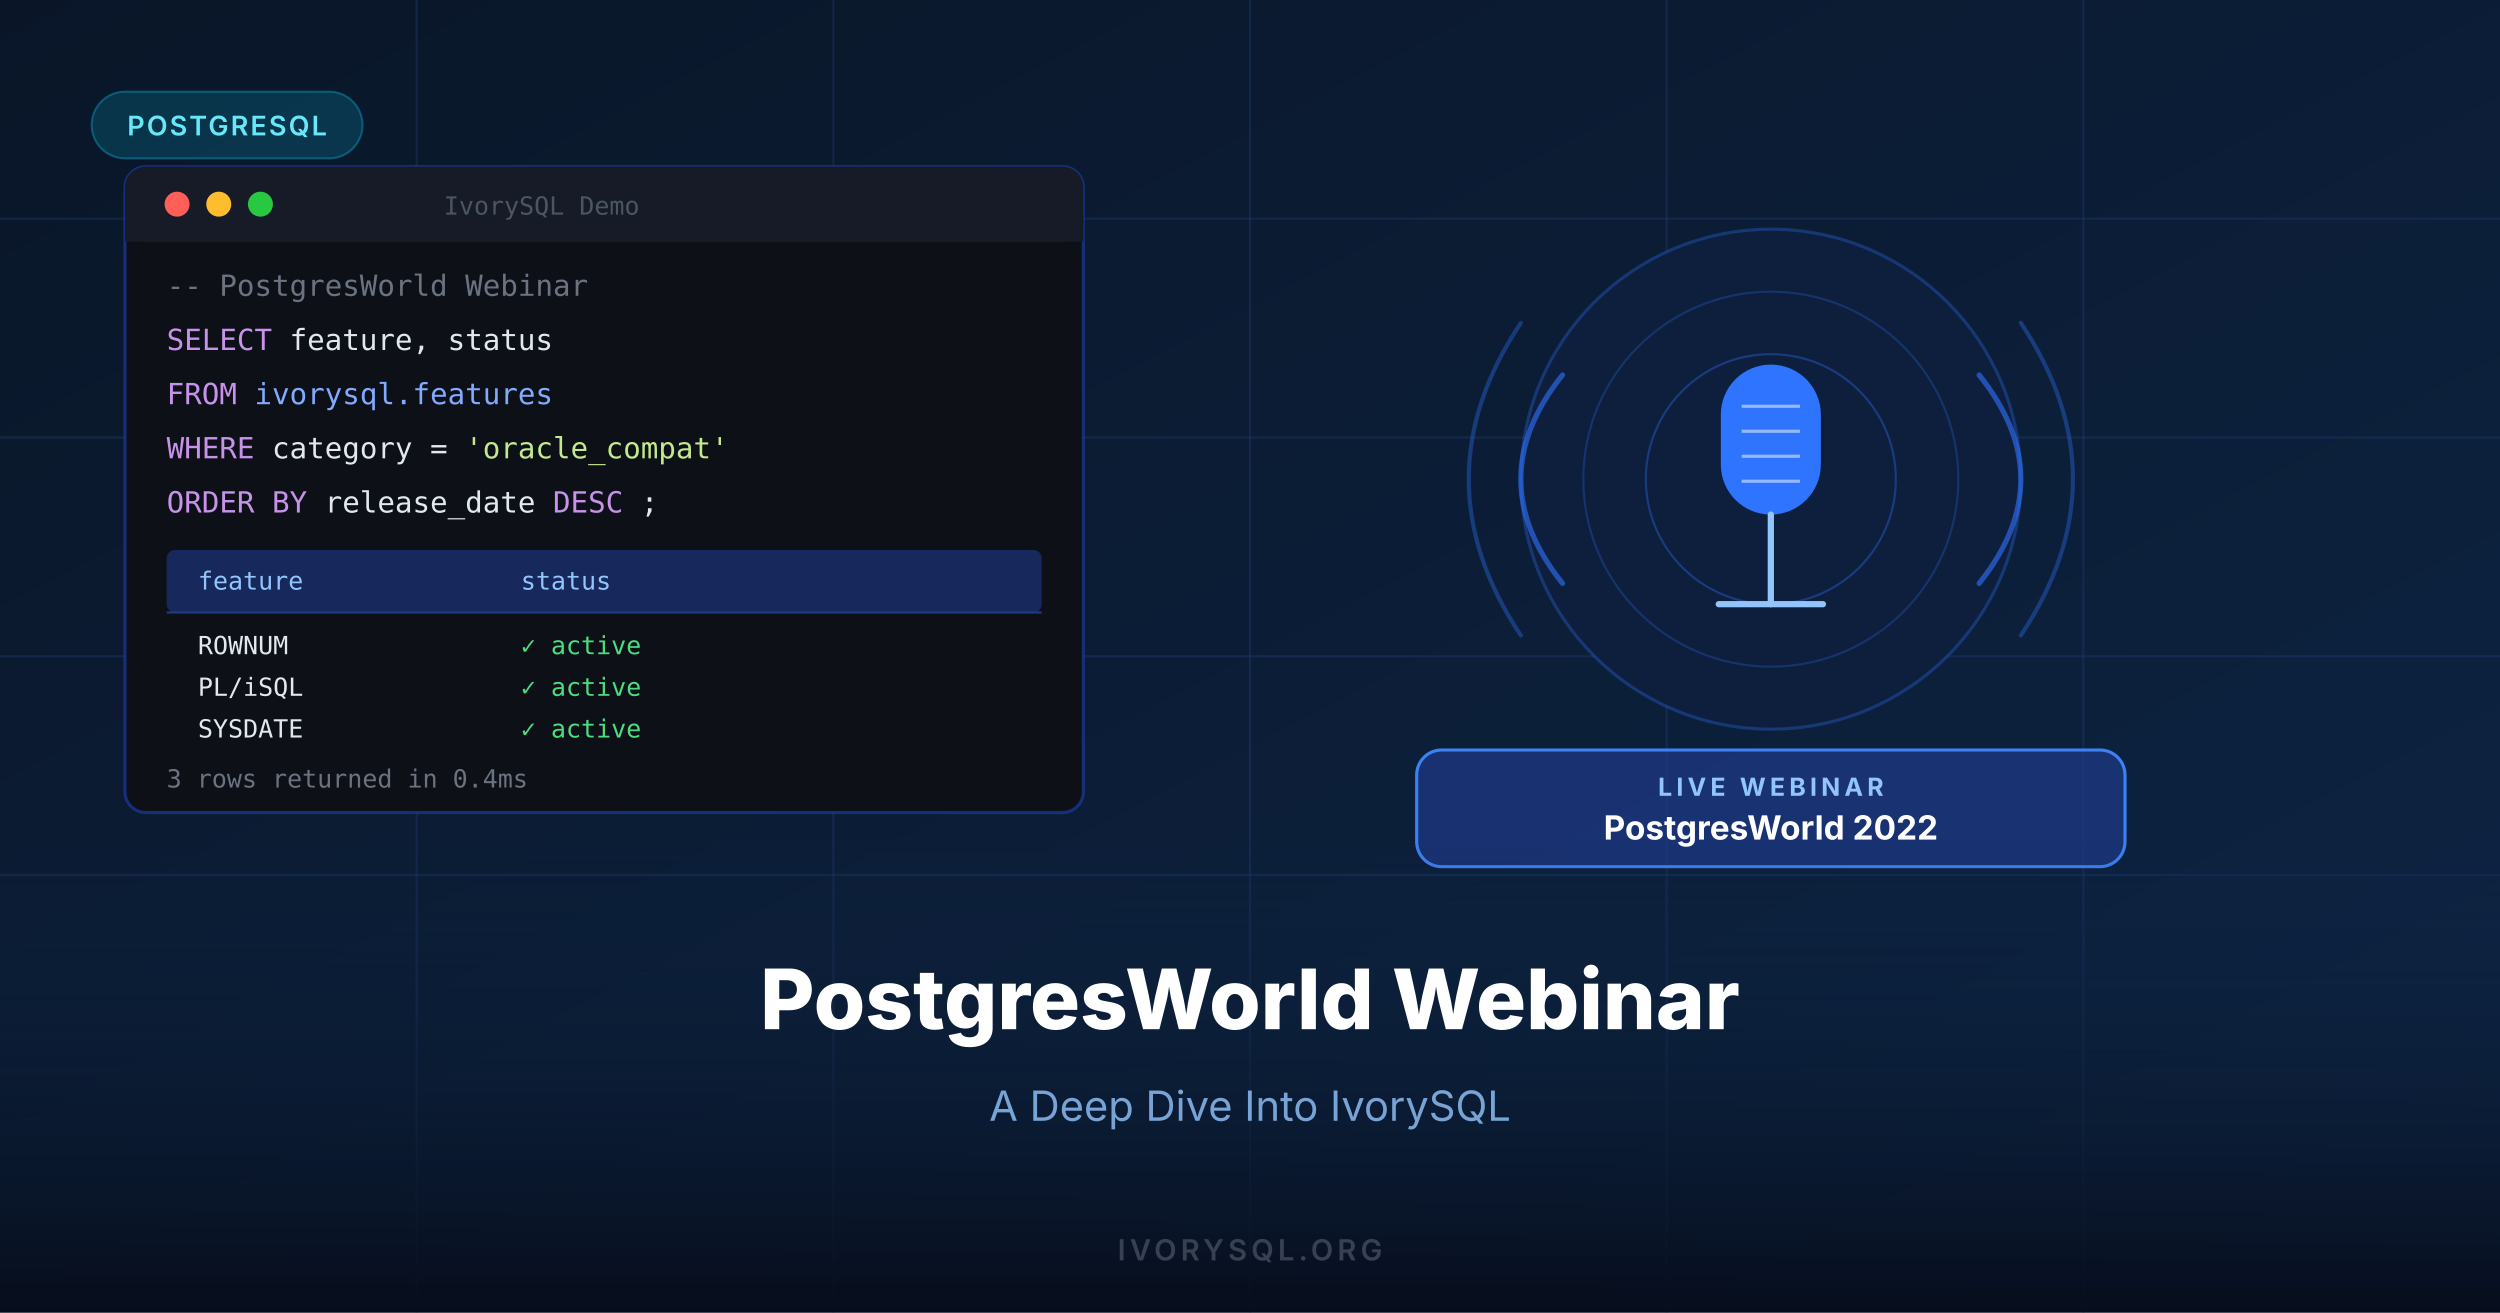
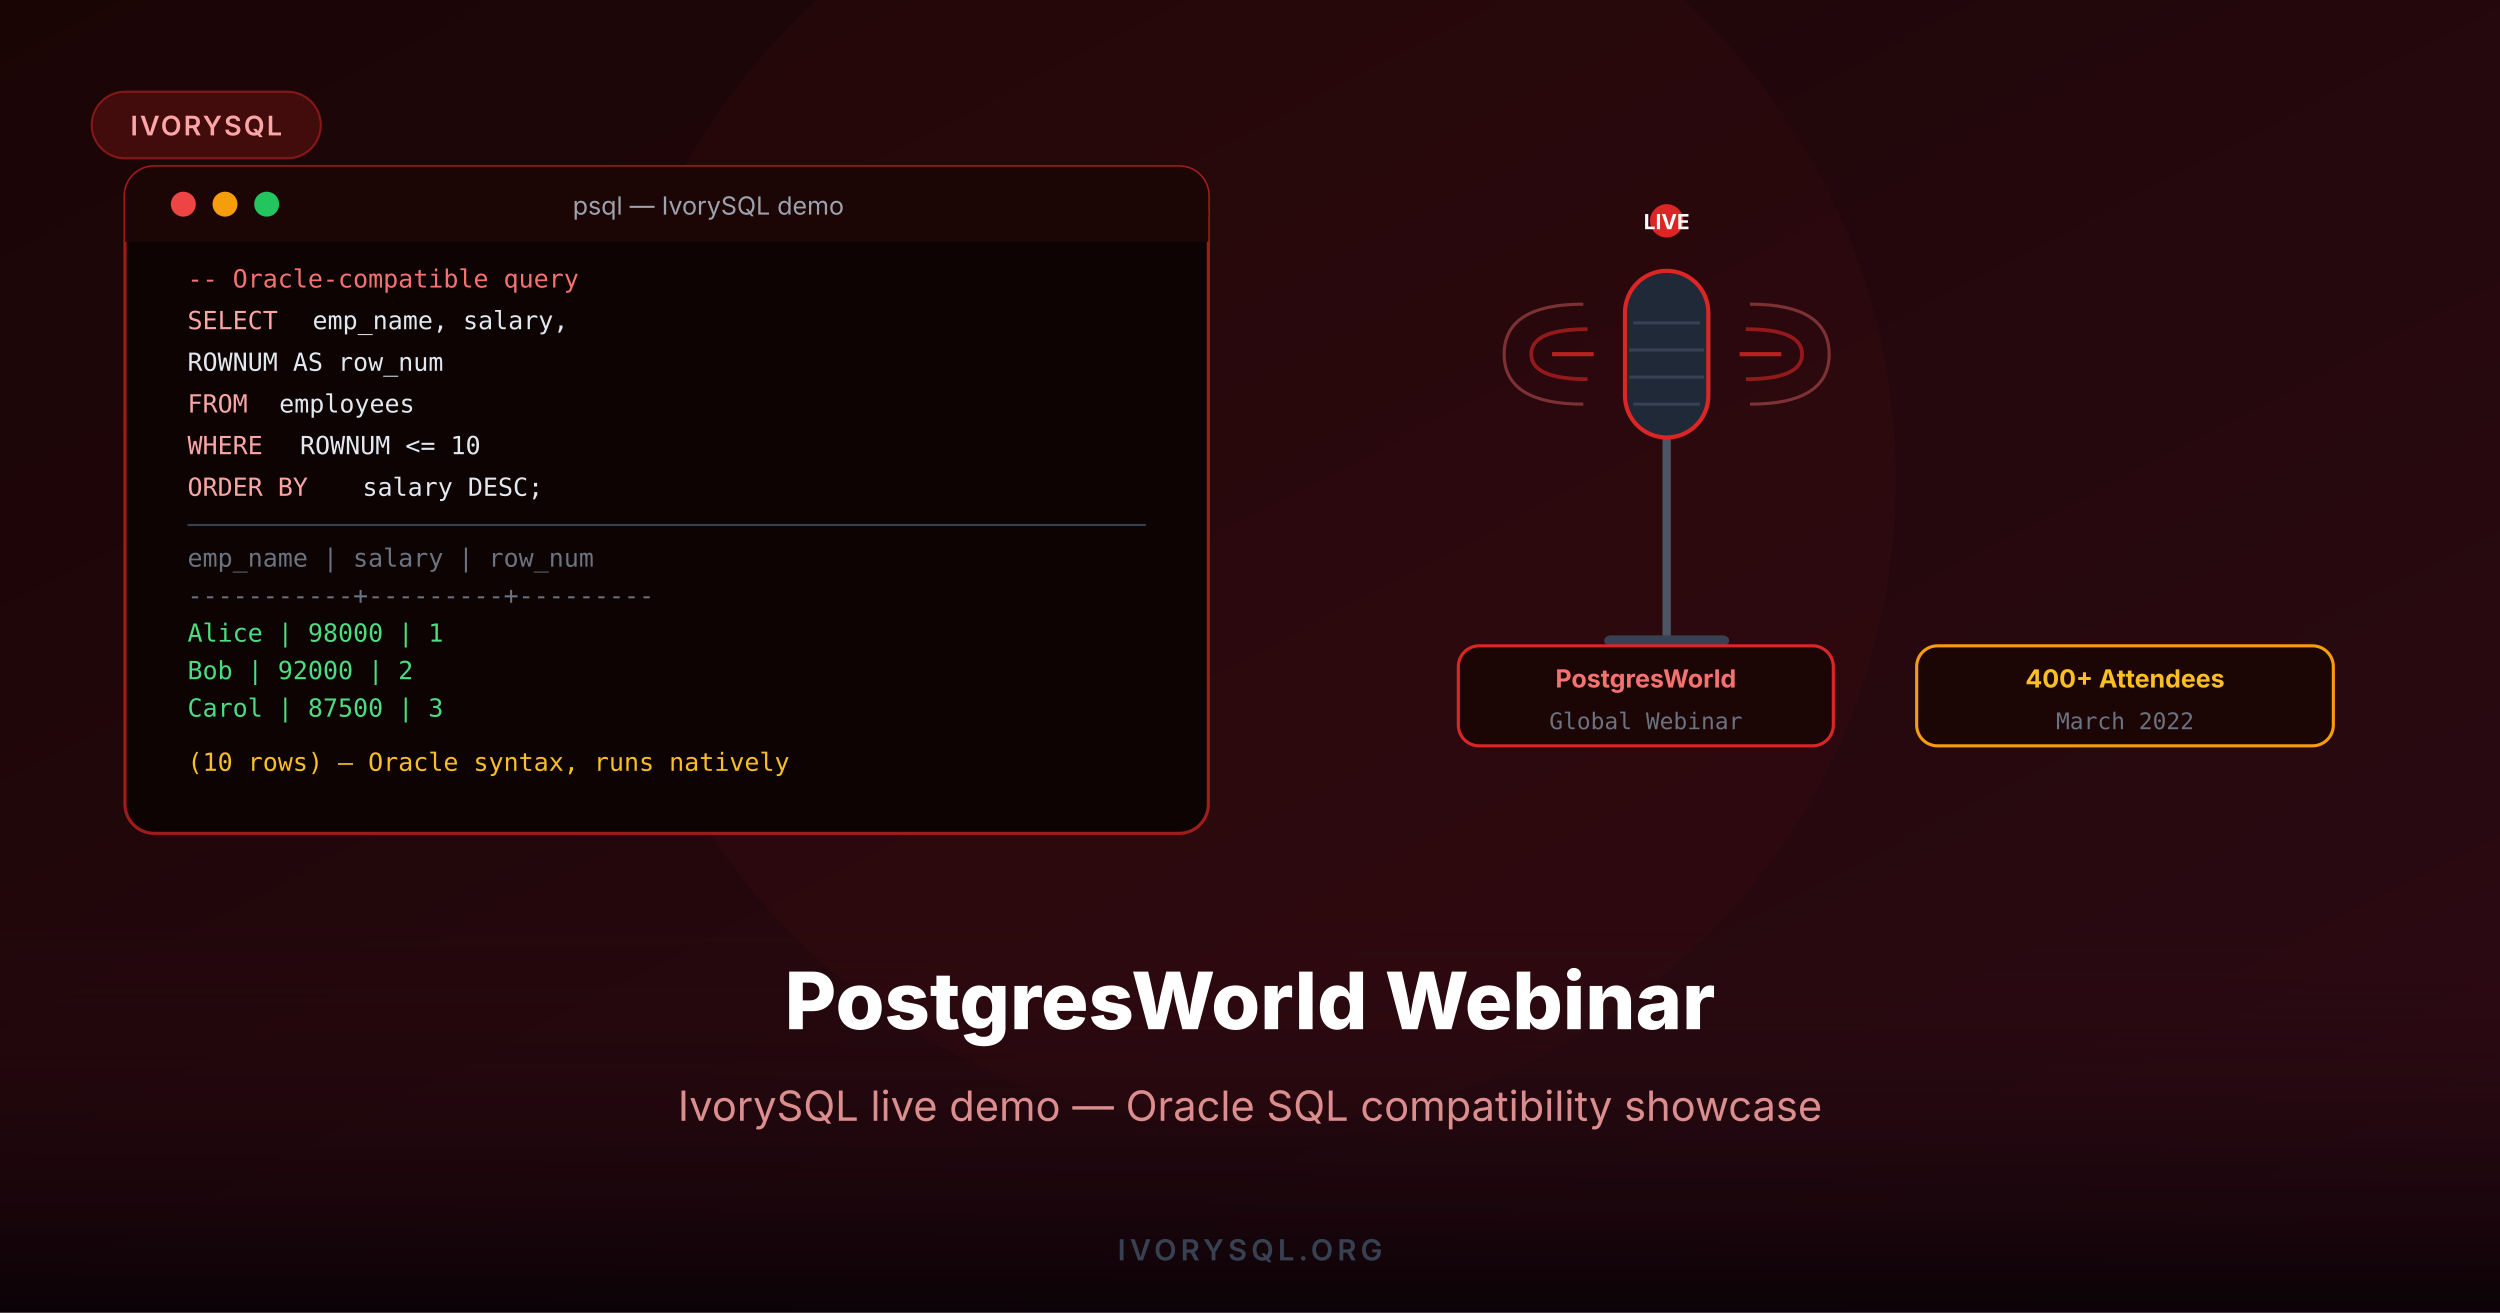
<svg xmlns="http://www.w3.org/2000/svg" width="1200" height="630">
  <defs>
    <linearGradient id="bg" x1="0" y1="0" x2="1" y2="1">
-       <stop offset="0%" stop-color="#0a1628" />
-       <stop offset="100%" stop-color="#0d2545" />
-     </linearGradient>
-     <linearGradient id="screen" x1="0" y1="0" x2="0" y2="1">
-       <stop offset="0%" stop-color="#111827" />
-       <stop offset="100%" stop-color="#0d1a33" />
+       <stop offset="0%" stop-color="#1a0505" />
+       <stop offset="100%" stop-color="#2d0a14" />
    </linearGradient>
  </defs>
  <rect width="1200" height="630" fill="url(#bg)" />
-   <g stroke="#1e3a6e" stroke-width="1" stroke-opacity="0.4">
-     <line x1="0" y1="105" x2="1200" y2="105" />
-     <line x1="0" y1="210" x2="1200" y2="210" />
-     <line x1="0" y1="315" x2="1200" y2="315" />
-     <line x1="0" y1="420" x2="1200" y2="420" />
-     <line x1="200" y1="0" x2="200" y2="630" />
-     <line x1="400" y1="0" x2="400" y2="630" />
-     <line x1="600" y1="0" x2="600" y2="630" />
-     <line x1="800" y1="0" x2="800" y2="630" />
-     <line x1="1000" y1="0" x2="1000" y2="630" />
+   <circle cx="600" cy="230" r="310" fill="#dc2626" fill-opacity="0.04" />
+   <rect x="60" y="80" width="520" height="320" rx="14" fill="#0d0303" stroke="#dc2626" stroke-width="1.5" stroke-opacity="0.7" />
+   <rect x="60" y="80" width="520" height="36" rx="14" fill="#1c0505" />
+   <rect x="60" y="102" width="520" height="14" fill="#1c0505" />
+   <circle cx="88" cy="98" r="6" fill="#ef4444" />
+   <circle cx="108" cy="98" r="6" fill="#f59e0b" />
+   <circle cx="128" cy="98" r="6" fill="#22c55e" />
+   <text x="340" y="103" font-family="system-ui,-apple-system,sans-serif" font-size="12" fill="#9ca3af" text-anchor="middle">psql — IvorySQL demo</text>
+   <text x="90" y="138" font-family="monospace" font-size="12" fill="#f87171">-- Oracle-compatible query</text>
+   <text x="90" y="158" font-family="monospace" font-size="12" fill="#fca5a5">SELECT</text>
+   <text x="150" y="158" font-family="monospace" font-size="12" fill="#e2e8f0">  emp_name, salary,</text>
+   <text x="90" y="178" font-family="monospace" font-size="12" fill="#e2e8f0">       ROWNUM AS row_num</text>
+   <text x="90" y="198" font-family="monospace" font-size="12" fill="#fca5a5">FROM</text>
+   <text x="134" y="198" font-family="monospace" font-size="12" fill="#e2e8f0">   employees</text>
+   <text x="90" y="218" font-family="monospace" font-size="12" fill="#fca5a5">WHERE</text>
+   <text x="144" y="218" font-family="monospace" font-size="12" fill="#e2e8f0">  ROWNUM &lt;= 10</text>
+   <text x="90" y="238" font-family="monospace" font-size="12" fill="#fca5a5">ORDER BY</text>
+   <text x="174" y="238" font-family="monospace" font-size="12" fill="#e2e8f0"> salary DESC;</text>
+   <line x1="90" y1="252" x2="550" y2="252" stroke="#374151" stroke-width="1" />
+   <text x="90" y="272" font-family="monospace" font-size="12" fill="#6b7280"> emp_name  | salary  | row_num</text>
+   <text x="90" y="290" font-family="monospace" font-size="12" fill="#6b7280">-----------+---------+---------</text>
+   <text x="90" y="308" font-family="monospace" font-size="12" fill="#4ade80"> Alice     |  98000  |   1</text>
+   <text x="90" y="326" font-family="monospace" font-size="12" fill="#4ade80"> Bob       |  92000  |   2</text>
+   <text x="90" y="344" font-family="monospace" font-size="12" fill="#4ade80"> Carol     |  87500  |   3</text>
+   <text x="90" y="370" font-family="monospace" font-size="12" fill="#fbbf24">(10 rows)  — Oracle syntax, runs natively</text>
+   <g transform="translate(800, 130)">
+     <rect x="-2" y="80" width="4" height="100" fill="#4b5563" />
+     <rect x="-30" y="175" width="60" height="5" rx="3" fill="#374151" />
+     <rect x="-20" y="0" width="40" height="80" rx="20" fill="#1f2937" stroke="#dc2626" stroke-width="2" />
+     <line x1="-16" y1="25" x2="16" y2="25" stroke="#374151" stroke-width="1.5" />
+     <line x1="-18" y1="38" x2="18" y2="38" stroke="#374151" stroke-width="1.5" />
+     <line x1="-18" y1="51" x2="18" y2="51" stroke="#374151" stroke-width="1.5" />
+     <line x1="-16" y1="64" x2="16" y2="64" stroke="#374151" stroke-width="1.5" />
+     <path d="M 35,40 Q 55,40 55,40" stroke="#dc2626" stroke-width="2" fill="none" stroke-opacity="0.8" />
+     <path d="M 38,28 Q 65,28 65,40 Q 65,52 38,52" stroke="#dc2626" stroke-width="1.8" fill="none" stroke-opacity="0.6" />
+     <path d="M 40,16 Q 78,16 78,40 Q 78,64 40,64" stroke="#f87171" stroke-width="1.5" fill="none" stroke-opacity="0.4" />
+     <path d="M-35,40 Q-55,40-55,40" stroke="#dc2626" stroke-width="2" fill="none" stroke-opacity="0.8" />
+     <path d="M-38,28 Q-65,28-65,40 Q-65,52-38,52" stroke="#dc2626" stroke-width="1.8" fill="none" stroke-opacity="0.6" />
+     <path d="M-40,16 Q-78,16-78,40 Q-78,64-40,64" stroke="#f87171" stroke-width="1.5" fill="none" stroke-opacity="0.4" />
+     <circle cx="0" cy="-24" r="8" fill="#dc2626" />
+     <text x="0" y="-20" font-family="system-ui,-apple-system,sans-serif" font-size="10" font-weight="700" fill="#ffffff" text-anchor="middle">LIVE</text>
  </g>
-   <rect x="60" y="80" width="460" height="310" rx="10" fill="#0d1117" stroke="#1e40af" stroke-width="1.5" stroke-opacity="0.6" />
-   <rect x="60" y="80" width="460" height="36" rx="10" fill="#161b27" />
-   <rect x="60" y="104" width="460" height="12" fill="#161b27" />
-   <circle cx="85" cy="98" r="6" fill="#ff5f57" />
-   <circle cx="105" cy="98" r="6" fill="#ffbd2e" />
-   <circle cx="125" cy="98" r="6" fill="#28c840" />
-   <text x="260" y="103" font-family="monospace" font-size="12" fill="#4b5563" text-anchor="middle">IvorySQL Demo</text>
-   <text x="80" y="142" font-family="monospace" font-size="14" fill="#6b7280">-- PostgresWorld Webinar</text>
-   <text x="80" y="168" font-family="monospace" font-size="14">
-     <tspan fill="#c792ea">SELECT</tspan>
-     <tspan fill="#e2e8f0"> feature, status</tspan>
-   </text>
-   <text x="80" y="194" font-family="monospace" font-size="14">
-     <tspan fill="#c792ea">FROM</tspan>
-     <tspan fill="#82aaff"> ivorysql.features</tspan>
-   </text>
-   <text x="80" y="220" font-family="monospace" font-size="14">
-     <tspan fill="#c792ea">WHERE</tspan>
-     <tspan fill="#e2e8f0"> category = </tspan>
-     <tspan fill="#c3e88d">'oracle_compat'</tspan>
-   </text>
-   <text x="80" y="246" font-family="monospace" font-size="14">
-     <tspan fill="#c792ea">ORDER BY</tspan>
-     <tspan fill="#e2e8f0"> release_date </tspan>
-     <tspan fill="#c792ea">DESC</tspan>
-     <tspan fill="#e2e8f0">;</tspan>
-   </text>
-   <rect x="80" y="264" width="420" height="30" rx="4" fill="#1e3a8a" fill-opacity="0.6" />
-   <text x="95" y="283" font-family="monospace" font-size="12" fill="#93c5fd">feature</text>
-   <text x="250" y="283" font-family="monospace" font-size="12" fill="#93c5fd">status</text>
-   <line x1="80" y1="294" x2="500" y2="294" stroke="#1e3a8a" stroke-width="1" />
-   <text x="95" y="314" font-family="monospace" font-size="12" fill="#e2e8f0">ROWNUM</text>
-   <text x="250" y="314" font-family="monospace" font-size="12" fill="#4ade80">✓ active</text>
-   <text x="95" y="334" font-family="monospace" font-size="12" fill="#e2e8f0">PL/iSQL</text>
-   <text x="250" y="334" font-family="monospace" font-size="12" fill="#4ade80">✓ active</text>
-   <text x="95" y="354" font-family="monospace" font-size="12" fill="#e2e8f0">SYSDATE</text>
-   <text x="250" y="354" font-family="monospace" font-size="12" fill="#4ade80">✓ active</text>
-   <text x="80" y="378" font-family="monospace" font-size="12" fill="#6b7280">3 rows returned in 0.4ms</text>
-   <circle cx="850" cy="230" r="120" fill="#0e1f3d" stroke="#2f74ff" stroke-width="1.5" stroke-opacity="0.3" />
-   <circle cx="850" cy="230" r="90" fill="none" stroke="#2f74ff" stroke-width="1" stroke-opacity="0.25" />
-   <circle cx="850" cy="230" r="60" fill="none" stroke="#2f74ff" stroke-width="1" stroke-opacity="0.35" />
-   <path d="M 750 180 Q 710 230 750 280" fill="none" stroke="#2f74ff" stroke-width="2.5" stroke-opacity="0.6" stroke-linecap="round" />
-   <path d="M 730 155 Q 680 230 730 305" fill="none" stroke="#2f74ff" stroke-width="2" stroke-opacity="0.35" stroke-linecap="round" />
-   <path d="M 950 180 Q 990 230 950 280" fill="none" stroke="#2f74ff" stroke-width="2.5" stroke-opacity="0.6" stroke-linecap="round" />
-   <path d="M 970 155 Q 1020 230 970 305" fill="none" stroke="#2f74ff" stroke-width="2" stroke-opacity="0.35" stroke-linecap="round" />
-   <rect x="826" y="175" width="48" height="72" rx="24" fill="#2f74ff" />
-   <line x1="850" y1="247" x2="850" y2="290" stroke="#93c5fd" stroke-width="3" stroke-linecap="round" />
-   <line x1="825" y1="290" x2="875" y2="290" stroke="#93c5fd" stroke-width="3" stroke-linecap="round" />
-   <line x1="836" y1="195" x2="864" y2="195" stroke="white" stroke-width="1.5" stroke-opacity="0.5" />
-   <line x1="836" y1="207" x2="864" y2="207" stroke="white" stroke-width="1.5" stroke-opacity="0.5" />
-   <line x1="836" y1="219" x2="864" y2="219" stroke="white" stroke-width="1.5" stroke-opacity="0.5" />
-   <line x1="836" y1="231" x2="864" y2="231" stroke="white" stroke-width="1.5" stroke-opacity="0.5" />
-   <rect x="680" y="360" width="340" height="56" rx="12" fill="#1e3a8a" fill-opacity="0.7" stroke="#3b82f6" stroke-width="1.5" />
-   <text x="850" y="382" font-family="system-ui,-apple-system,sans-serif" font-size="12" font-weight="700" fill="#93c5fd" text-anchor="middle" letter-spacing="2">LIVE WEBINAR</text>
-   <text x="850" y="403" font-family="system-ui,-apple-system,sans-serif" font-size="16" font-weight="700" fill="#ffffff" text-anchor="middle">PostgresWorld 2022</text>
-   <rect x="44" y="44" width="130" height="32" rx="16" fill="#0891b2" fill-opacity="0.25" stroke="#0891b2" stroke-opacity="0.5" stroke-width="1" />
-   <text x="109" y="65" font-family="system-ui,-apple-system,sans-serif" font-size="13" font-weight="600" fill="#67e8f9" text-anchor="middle" letter-spacing="1">POSTGRESQL</text>
+   <rect x="700" y="310" width="180" height="48" rx="10" fill="#1c0505" stroke="#dc2626" stroke-width="1.5" />
+   <text x="790" y="330" font-family="system-ui,-apple-system,sans-serif" font-size="12" font-weight="700" fill="#f87171" text-anchor="middle">PostgresWorld</text>
+   <text x="790" y="350" font-family="monospace" font-size="11" fill="#6b7280" text-anchor="middle">Global Webinar</text>
+   <rect x="920" y="310" width="200" height="48" rx="10" fill="#1c0505" stroke="#f59e0b" stroke-width="1.5" />
+   <text x="1020" y="330" font-family="system-ui,-apple-system,sans-serif" font-size="12" font-weight="700" fill="#fbbf24" text-anchor="middle">400+ Attendees</text>
+   <text x="1020" y="350" font-family="monospace" font-size="11" fill="#6b7280" text-anchor="middle">March 2022</text>
+   <rect x="44" y="44" width="110" height="32" rx="16" fill="#dc2626" fill-opacity="0.2" stroke="#dc2626" stroke-opacity="0.5" stroke-width="1" />
+   <text x="99" y="65" font-family="system-ui,-apple-system,sans-serif" font-size="13" font-weight="600" fill="#fca5a5" text-anchor="middle" letter-spacing="1">IVORYSQL</text>
  <defs>
    <linearGradient id="btm" x1="0" y1="0" x2="0" y2="1">
-       <stop offset="0%" stop-color="#0d2545" stop-opacity="0" />
-       <stop offset="100%" stop-color="#060c1a" stop-opacity="0.95" />
+       <stop offset="0%" stop-color="#2d0a14" stop-opacity="0" />
+       <stop offset="100%" stop-color="#0a0206" stop-opacity="0.97" />
    </linearGradient>
  </defs>
-   <rect x="0" y="400" width="1200" height="230" fill="url(#btm)" />
-   <text x="600" y="494" font-family="system-ui,-apple-system,sans-serif" font-size="40" font-weight="800" fill="#ffffff" text-anchor="middle">PostgresWorld Webinar</text>
-   <text x="600" y="538" font-family="system-ui,-apple-system,sans-serif" font-size="20" font-weight="400" fill="#93c5fd" text-anchor="middle" fill-opacity="0.8">A Deep Dive Into IvorySQL</text>
+   <rect x="0" y="440" width="1200" height="190" fill="url(#btm)" />
+   <text x="600" y="494" font-family="system-ui,-apple-system,sans-serif" font-size="38" font-weight="800" fill="#ffffff" text-anchor="middle">PostgresWorld Webinar</text>
+   <text x="600" y="538" font-family="system-ui,-apple-system,sans-serif" font-size="20" fill="#fca5a5" text-anchor="middle" fill-opacity="0.85">IvorySQL live demo — Oracle SQL compatibility showcase</text>
  <text x="600" y="605" font-family="system-ui,-apple-system,sans-serif" font-size="14" font-weight="600" fill="#374151" text-anchor="middle" letter-spacing="2">IVORYSQL.ORG</text>
</svg>
